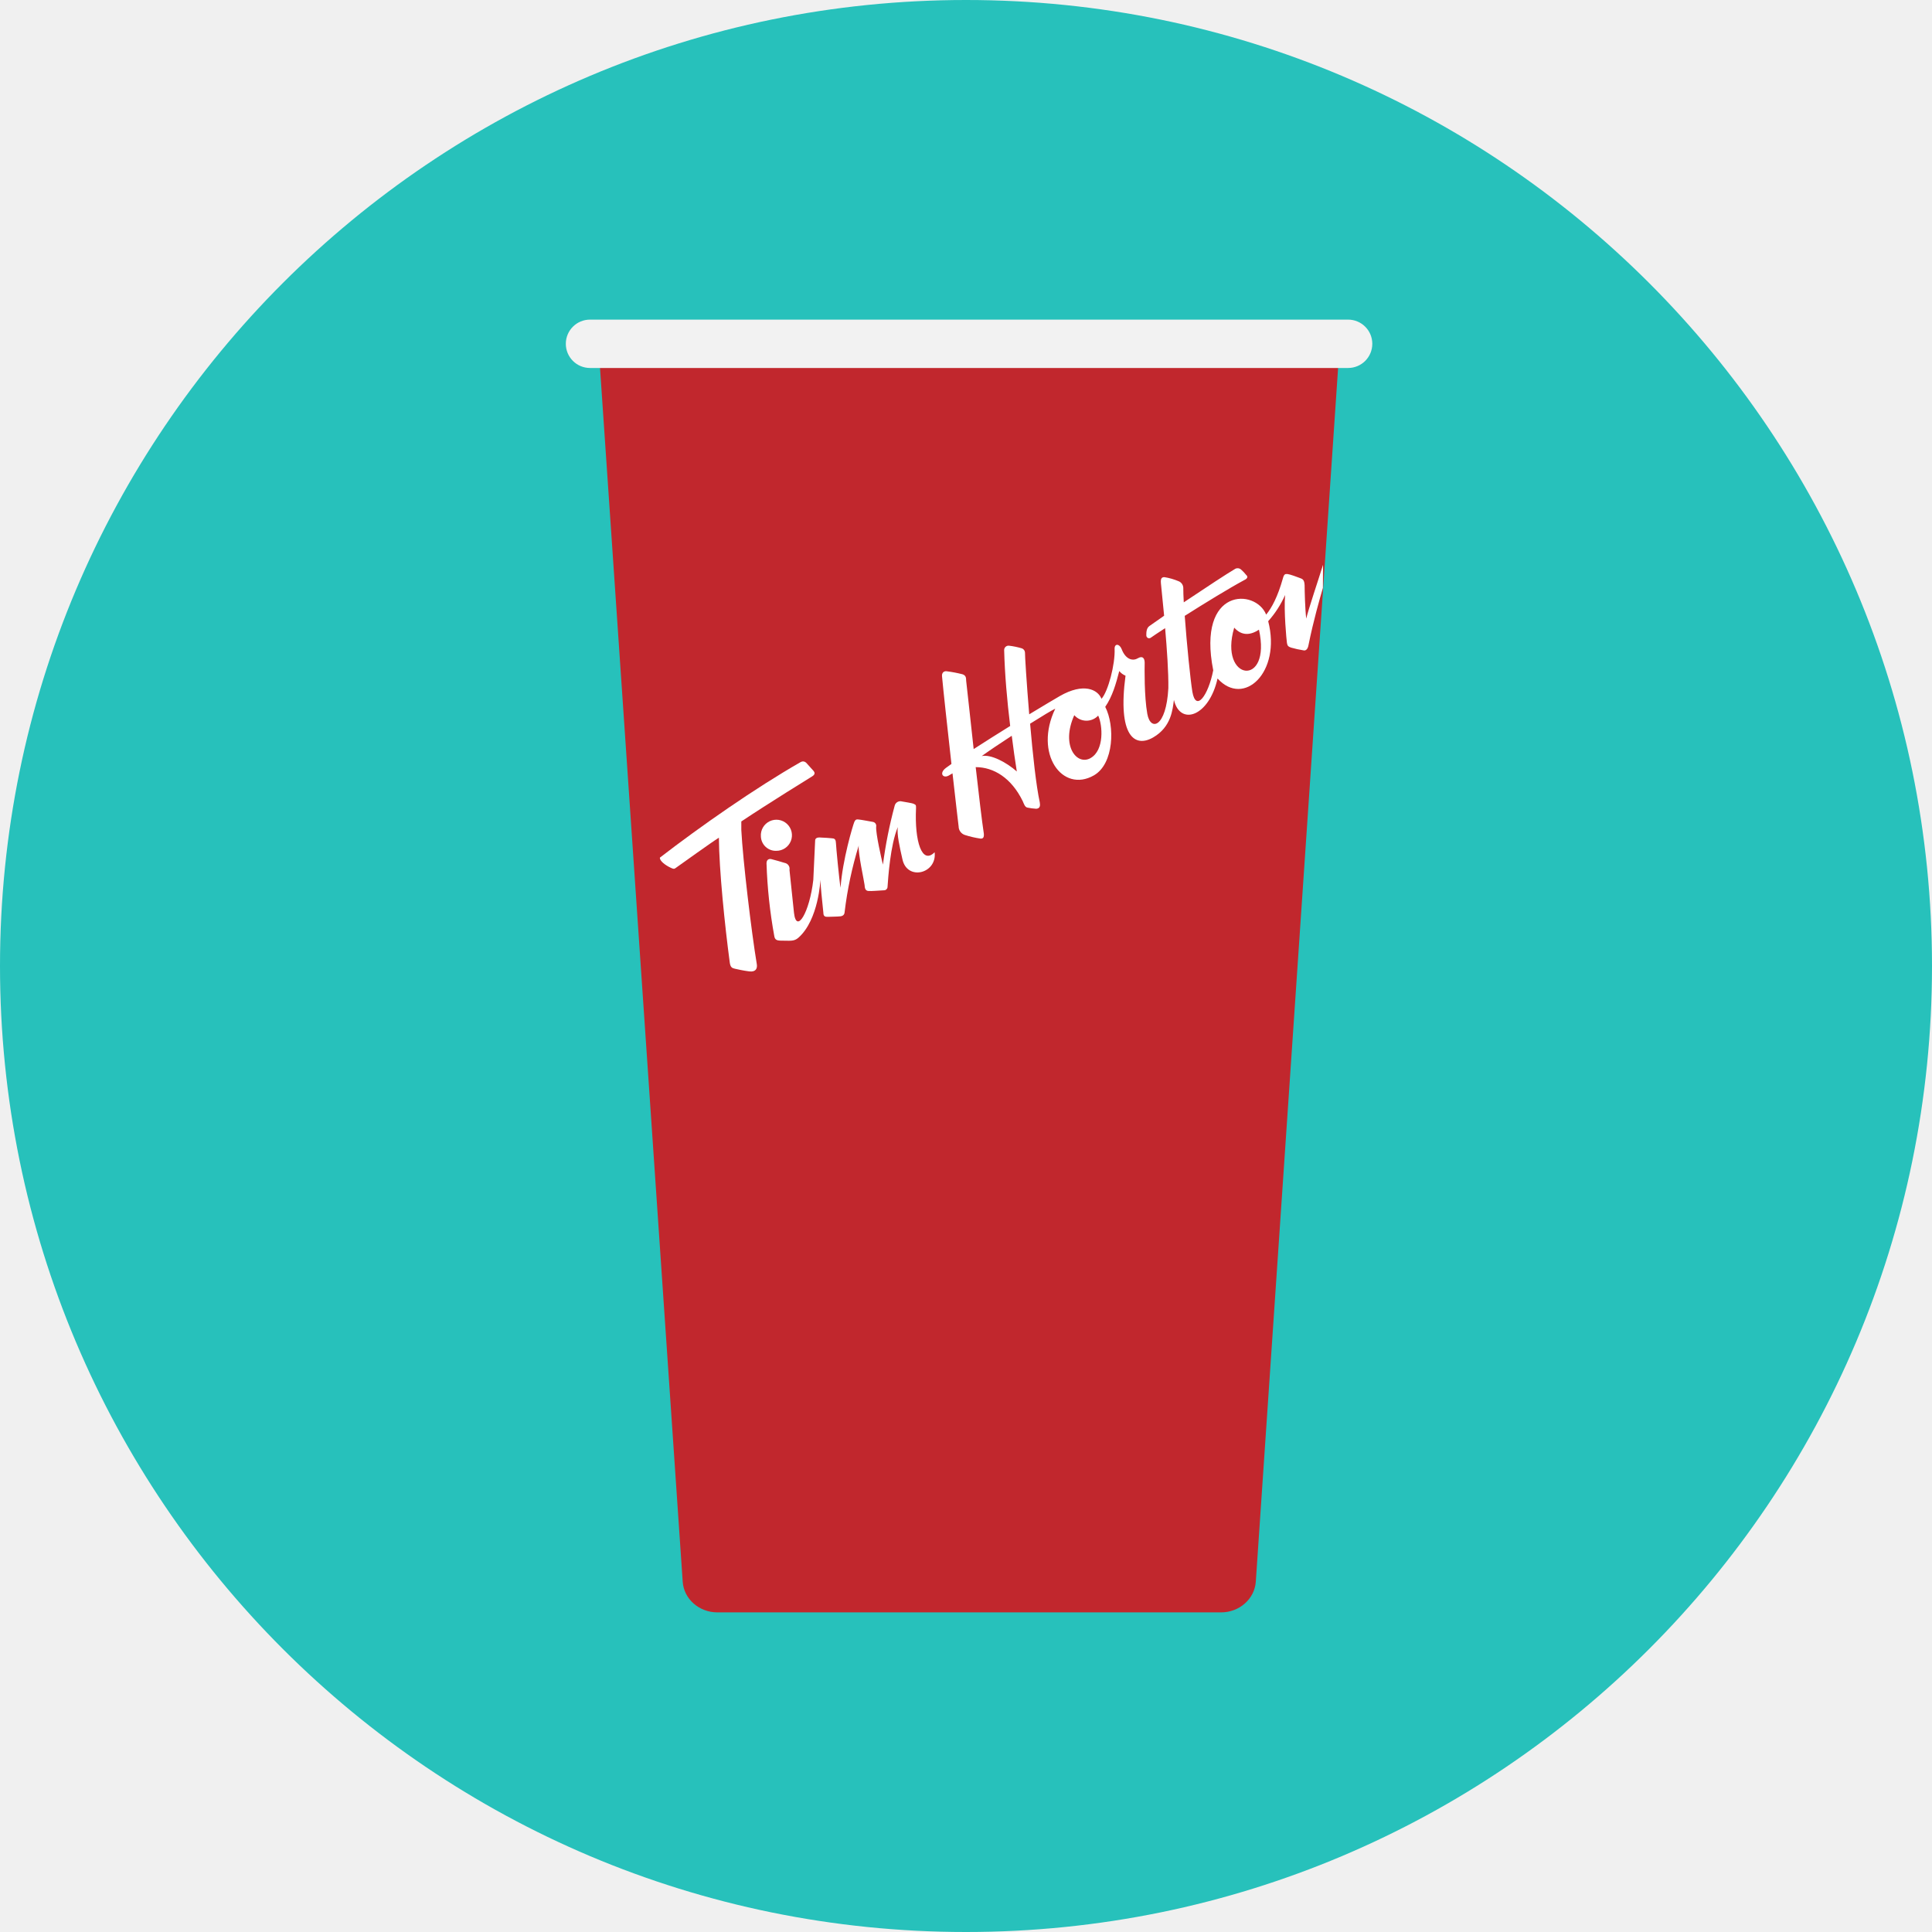
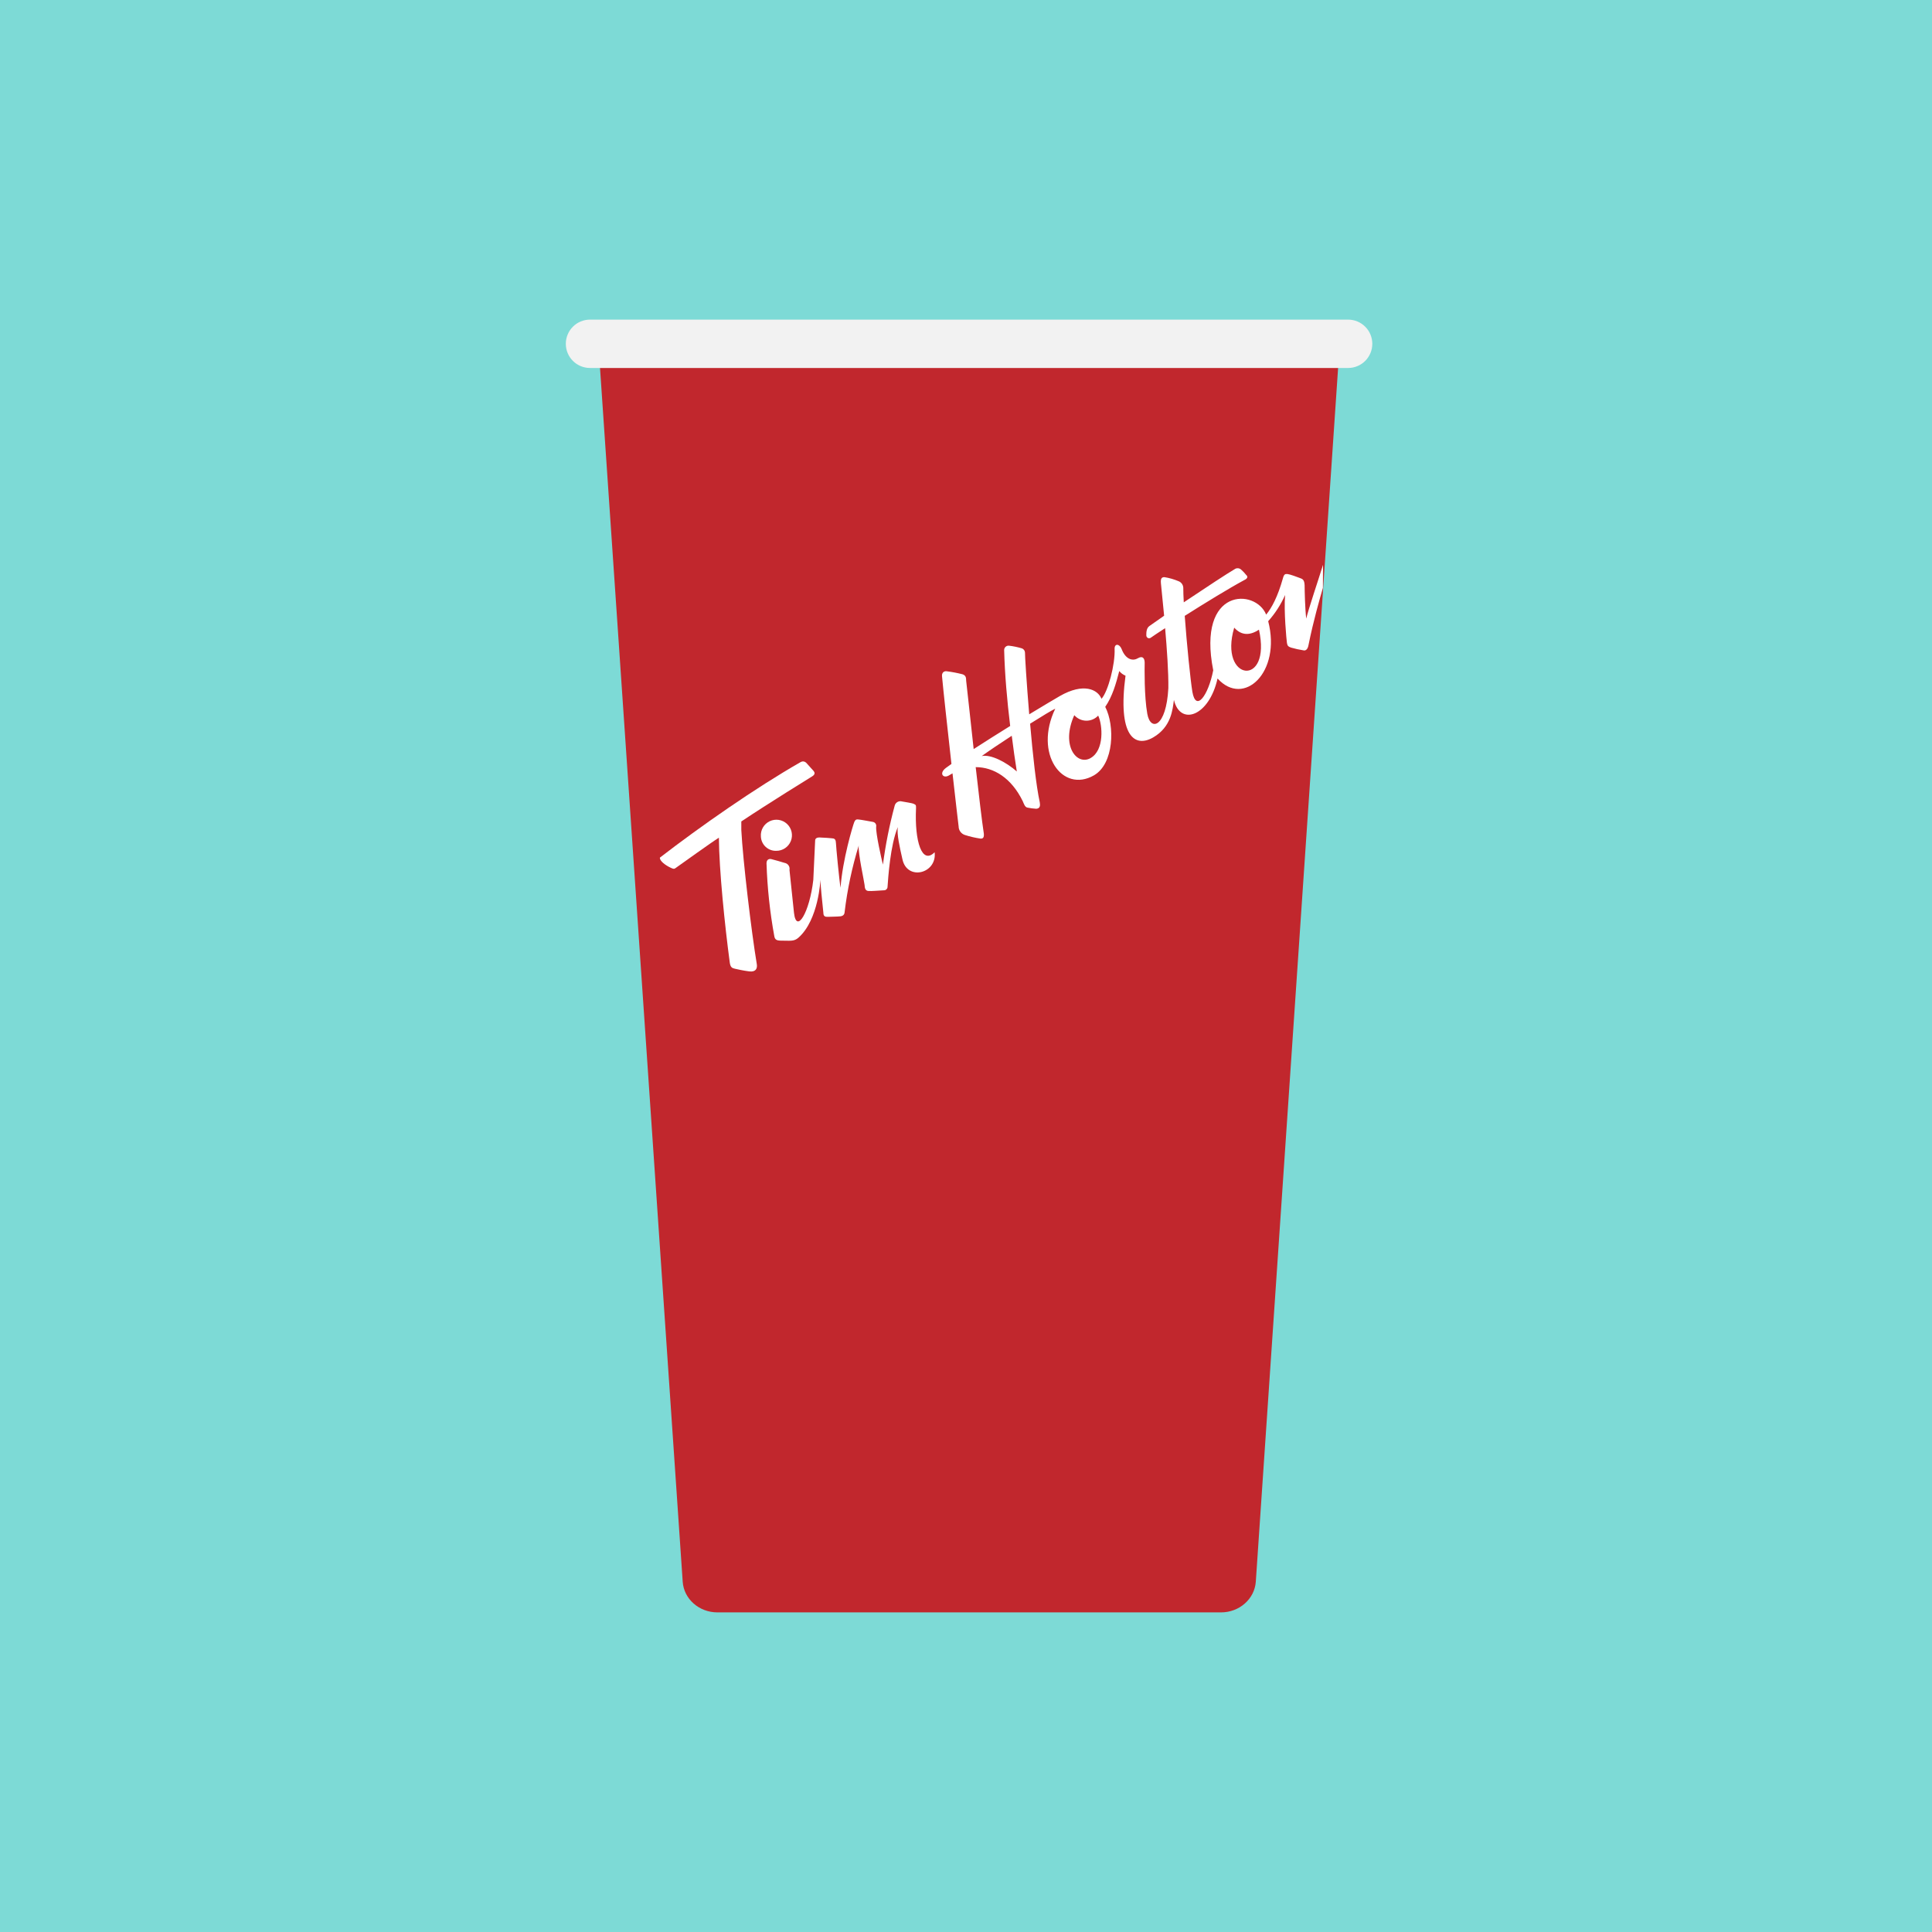
<svg xmlns="http://www.w3.org/2000/svg" viewBox="0 0 600 600">
  <defs>
-     <style>.cls-1{fill:#27c1bb;}.cls-2{fill:#c1272d;}.cls-3{fill:#f2f2f2;}.cls-4{fill:#fff;}</style>
+     <style>.cls-1{fill:#7ddad6;}.cls-2{fill:#c1272d;}.cls-3{fill:#f2f2f2;}.cls-4{fill:#fff;}</style>
  </defs>
  <g id="Layer_2" data-name="Layer 2">
-     <g id="Tim_hortons" data-name="Tim hortons">
-       <g id="circle">
-         <circle class="cls-1" cx="300" cy="300" r="300" />
+     <g id="vanilla">
+       <rect id="bg" class="cls-1" width="600" height="600" />
+       <g id="icon">
        <path class="cls-2" d="M379.2,500.74H222.8c-5.7,0-10.42-4.17-10.78-9.52L186.29,113.54c-.4-5.86,4.54-10.81,10.78-10.81H404.82c6.24,0,11.18,5,10.79,10.81L390,491.22C389.62,496.57,384.9,500.74,379.2,500.74Z" />
        <rect class="cls-3" x="175.72" y="99.26" width="250.46" height="15.02" rx="7.51" />
        <path class="cls-4" d="M230.22,257.75l0-2.64c8.38-5.59,21.15-13.48,22-14,1-.6.81-1.22.49-1.63s-1.63-1.76-2-2.23-1.08-1.14-2.09-.56c-14,8-31.18,20-43.68,29.65-.13,1.09,1.94,2.48,3.18,3.06.78.37,1.15.58,1.65.21,2.08-1.45,11-7.9,13.49-9.46.06,9.94,1.83,27.27,3.39,38.88.21,1.31.64,1.62,1.59,1.82s2.29.54,4.39.82,2.6-.9,2.41-2.19C233.35,289.36,230.69,267,230.22,257.75Z" />
        <path class="cls-4" d="M241.09,264.23a4.83,4.83,0,1,0-4.79-4.48A4.63,4.63,0,0,0,241.09,264.23Z" />
        <path class="cls-4" d="M410.88,175.41c-1.35,4.36-4.6,14-5.22,16.71-.37-3.15-.49-8.7-.5-10.33-.07-1.9-.75-2-1.52-2.3s-3-1.13-3.76-1.21-1.11,0-1.47,1.35c-1.62,5.73-3.45,9.13-5.19,11.25-3.25-8.14-21.56-8.57-16.44,17.29-1.54,7.82-5.36,13.09-6.48,6.68-.6-3.67-1.75-15-2.37-23.59,6.22-3.94,13.8-8.59,18.43-11.08.64-.3.94-.58,1-.91a.74.74,0,0,0-.3-.66l0,0a13,13,0,0,0-1.59-1.69l0,0a1.61,1.61,0,0,0-2.08-.13c-1.87,1.07-9.05,5.77-15.76,10.27-.1-1.85-.16-3.43-.15-4.56a2.3,2.3,0,0,0-1.46-2,19.1,19.1,0,0,0-4.4-1.26c-.84,0-1.21.39-1.09,1.85.21,2.13.6,5.84,1,10.13-1.78,1.23-3.35,2.32-4.53,3.17-1,.66-1,2.09-1,2.78v.17h0a.94.94,0,0,0,.53.82,1,1,0,0,0,1-.21c.35-.28,2-1.36,4.31-2.87.57,6.56,1.07,13.76,1,18.64-.65,12.22-5.54,13.49-6.53,8s-.85-14.31-.82-15.86c0-1.23-.46-2.4-2.23-1.38-1.53.88-3.71.29-4.92-2.89-.7-1.75-2.24-1.79-2.19-.08.2,4.79-2,13.21-4.07,15.51-1.16-2.91-5.57-5.08-12.95-.85-1.71,1-5.24,3.08-9.5,5.67-.82-9.87-1.35-18.46-1.31-19.18a1.46,1.46,0,0,0-.95-1.3,23.66,23.66,0,0,0-4.05-.84,1.36,1.36,0,0,0-1.47,1.35c.19,7.57.92,15.76,1.87,23.59-3.81,2.37-7.79,4.87-11.34,7.17-1-9.38-2-18.17-2.33-21.23,0-1-.13-1.66-1.14-2a39.83,39.83,0,0,0-4.82-.92c-.92-.18-1.68.45-1.53,1.6.34,3.86,1.69,16.17,2.92,27.17-.64.44-1.22.87-1.74,1.25-2.28,1.72-.75,3.5,1.16,2.2.3-.19.6-.37.91-.53,1,8.75,1.82,16,1.9,16.48a2.81,2.81,0,0,0,1.94,2.66,30.31,30.31,0,0,0,4.82,1.12c.76.07,1.18-.27,1.07-1.53-.61-4-1.57-12.17-2.53-20.66,5.57,0,11.07,3.32,14.61,10.57.36.81.66,1.86,1.46,2a19,19,0,0,0,2.76.36c1.26-.12,1.21-1.1,1.07-2-1.13-5.17-2.2-15.07-3-24.42,3.7-2.34,6.81-4.21,7.81-4.66-6.71,14,2.21,26.3,12,20.71,6.29-3.61,6.53-15.45,3.52-21.28,2.24-3.27,3.32-7.11,4.36-11.12a4.78,4.78,0,0,0,1.94,1.44c-2.5,18.79,2.87,22.46,8.56,19.19s6.08-8.79,6.47-11.67c1.94,8.18,10.93,5.16,13.55-6.65,8.13,9,19.84-1.88,15.73-17.79a31.31,31.31,0,0,0,5.25-8.13c-.43,4.95.43,13.94.57,14.88s.46,1.17,1.35,1.47a31,31,0,0,0,3.74.82c.72.2,1.37-.27,1.61-1.64,1.51-7.53,3.56-14.61,4.47-17.75Zm-106,59.4c2.07-1.51,5.62-3.89,9.33-6.31.49,3.85,1,7.58,1.57,11.09C312.63,236.79,307.75,234.17,304.86,234.81Zm33.83.61c-4.29,2.47-9.34-3.83-5.08-13.32a5,5,0,0,0,7.42.14C342.44,225.16,343,233,338.69,235.42Zm44.6-40.48c2.38,2.64,5.11,2.31,7.67.61C395,213.63,378.38,211.62,383.29,194.94Z" />
        <path class="cls-4" d="M284.48,251c0-.86.06-1-.64-1.33s-2.61-.53-3.72-.77a1.81,1.81,0,0,0-2.26,1.28,140.17,140.17,0,0,0-3.66,18.33c-.44-1.71-2.25-9.71-2.1-11.76a1.25,1.25,0,0,0-1-1.5c-.48-.08-3.84-.71-4.39-.74s-1-.2-1.42.82-3.65,11.73-4.25,20.38c-.37-2-1.41-12.91-1.43-13.89s-.38-1.33-.78-1.42-3.73-.33-4.42-.32-1.25.29-1.26.94l-.57,12.23c-1.15,10.1-5.24,16.93-6,10.23l-1.4-13.33a1.84,1.84,0,0,0-1.5-2.17c-1-.31-2.84-.85-4.16-1.18-.67-.13-1.47.08-1.47,1.34a152.4,152.4,0,0,0,2.41,22.56c.18,1.12.74,1.4,2,1.42,2.92,0,4.11.32,5.5-.91,6.31-5.57,6.83-18,6.83-18,0,1.24.5,6.6.92,10.29,0,1.1.59,1.27,1.39,1.23s3.06-.05,3.9-.16,1.25-.55,1.3-1.28a117.87,117.87,0,0,1,4.39-20.71c-.29,2.18,1.74,11.31,1.81,12.23s.16,1.8,1.17,1.89,3.39-.15,4.8-.21a1.09,1.09,0,0,0,1.15-.91c.21-3,.86-13.09,3.2-18.72-.32,2.28.54,6,1.44,10,1.46,6.78,10.78,4.47,10-2.19C286.32,268.65,284,261.31,284.48,251Z" />
      </g>
    </g>
  </g>
</svg>
